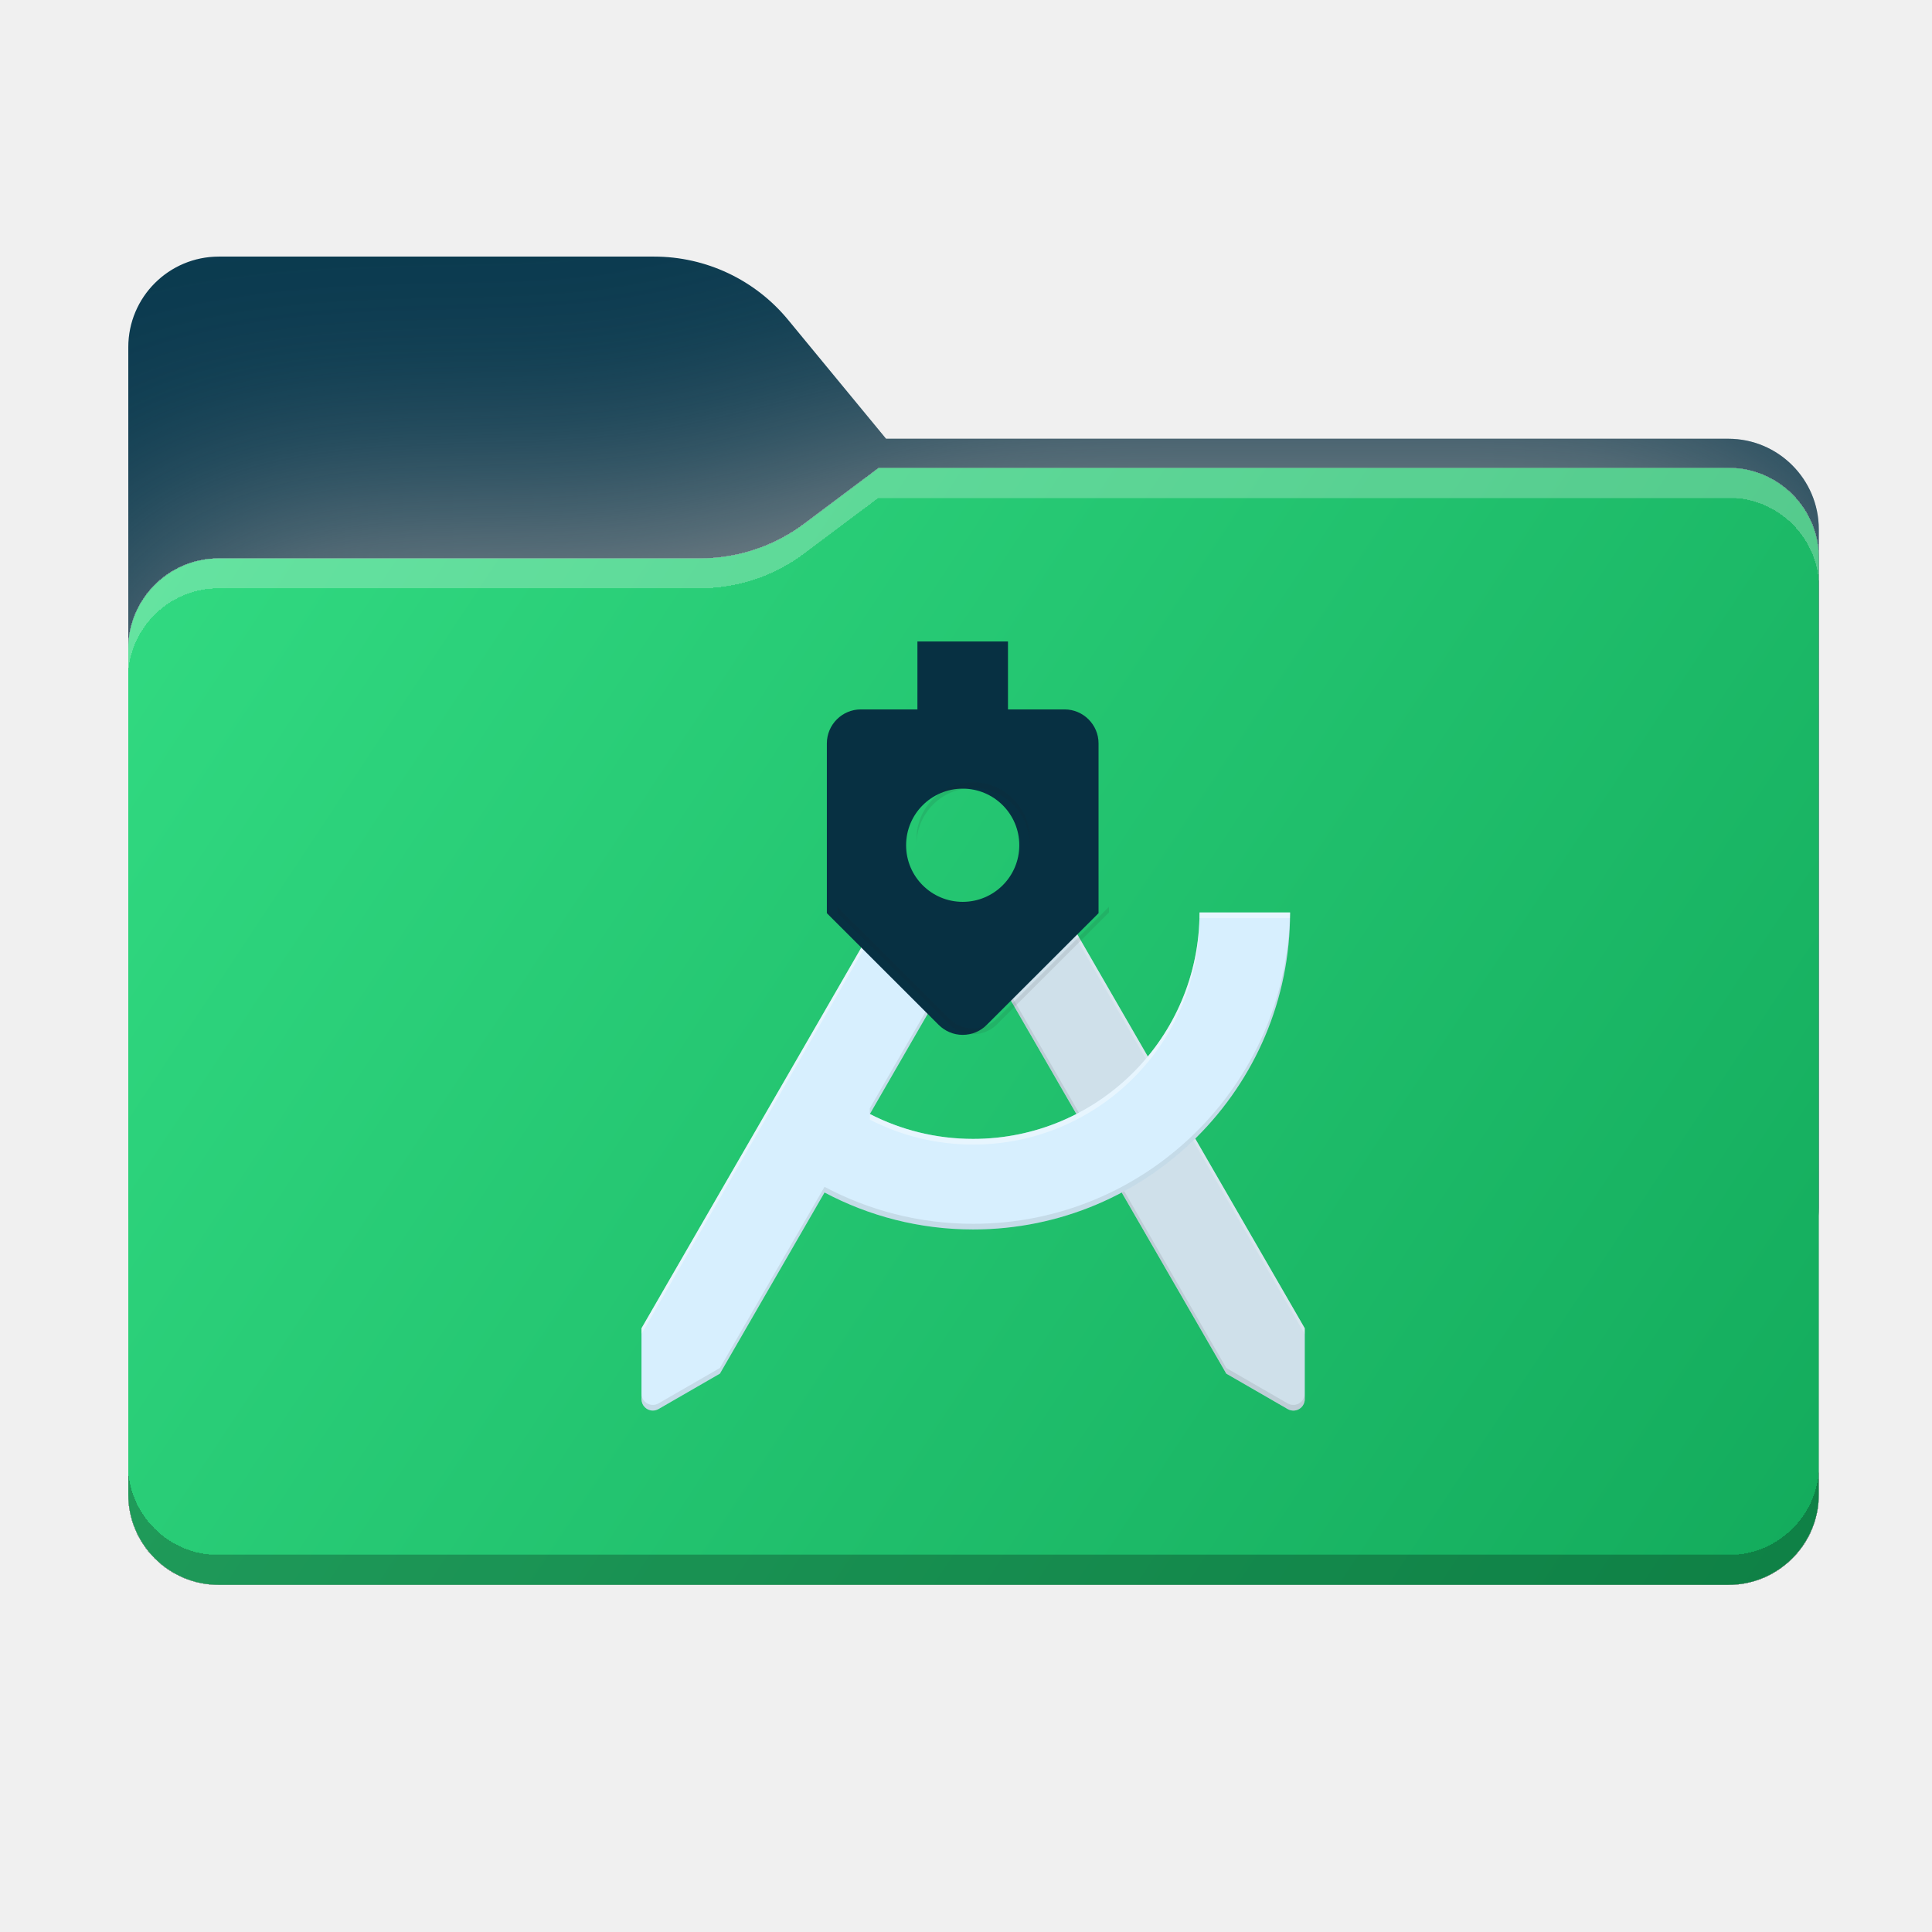
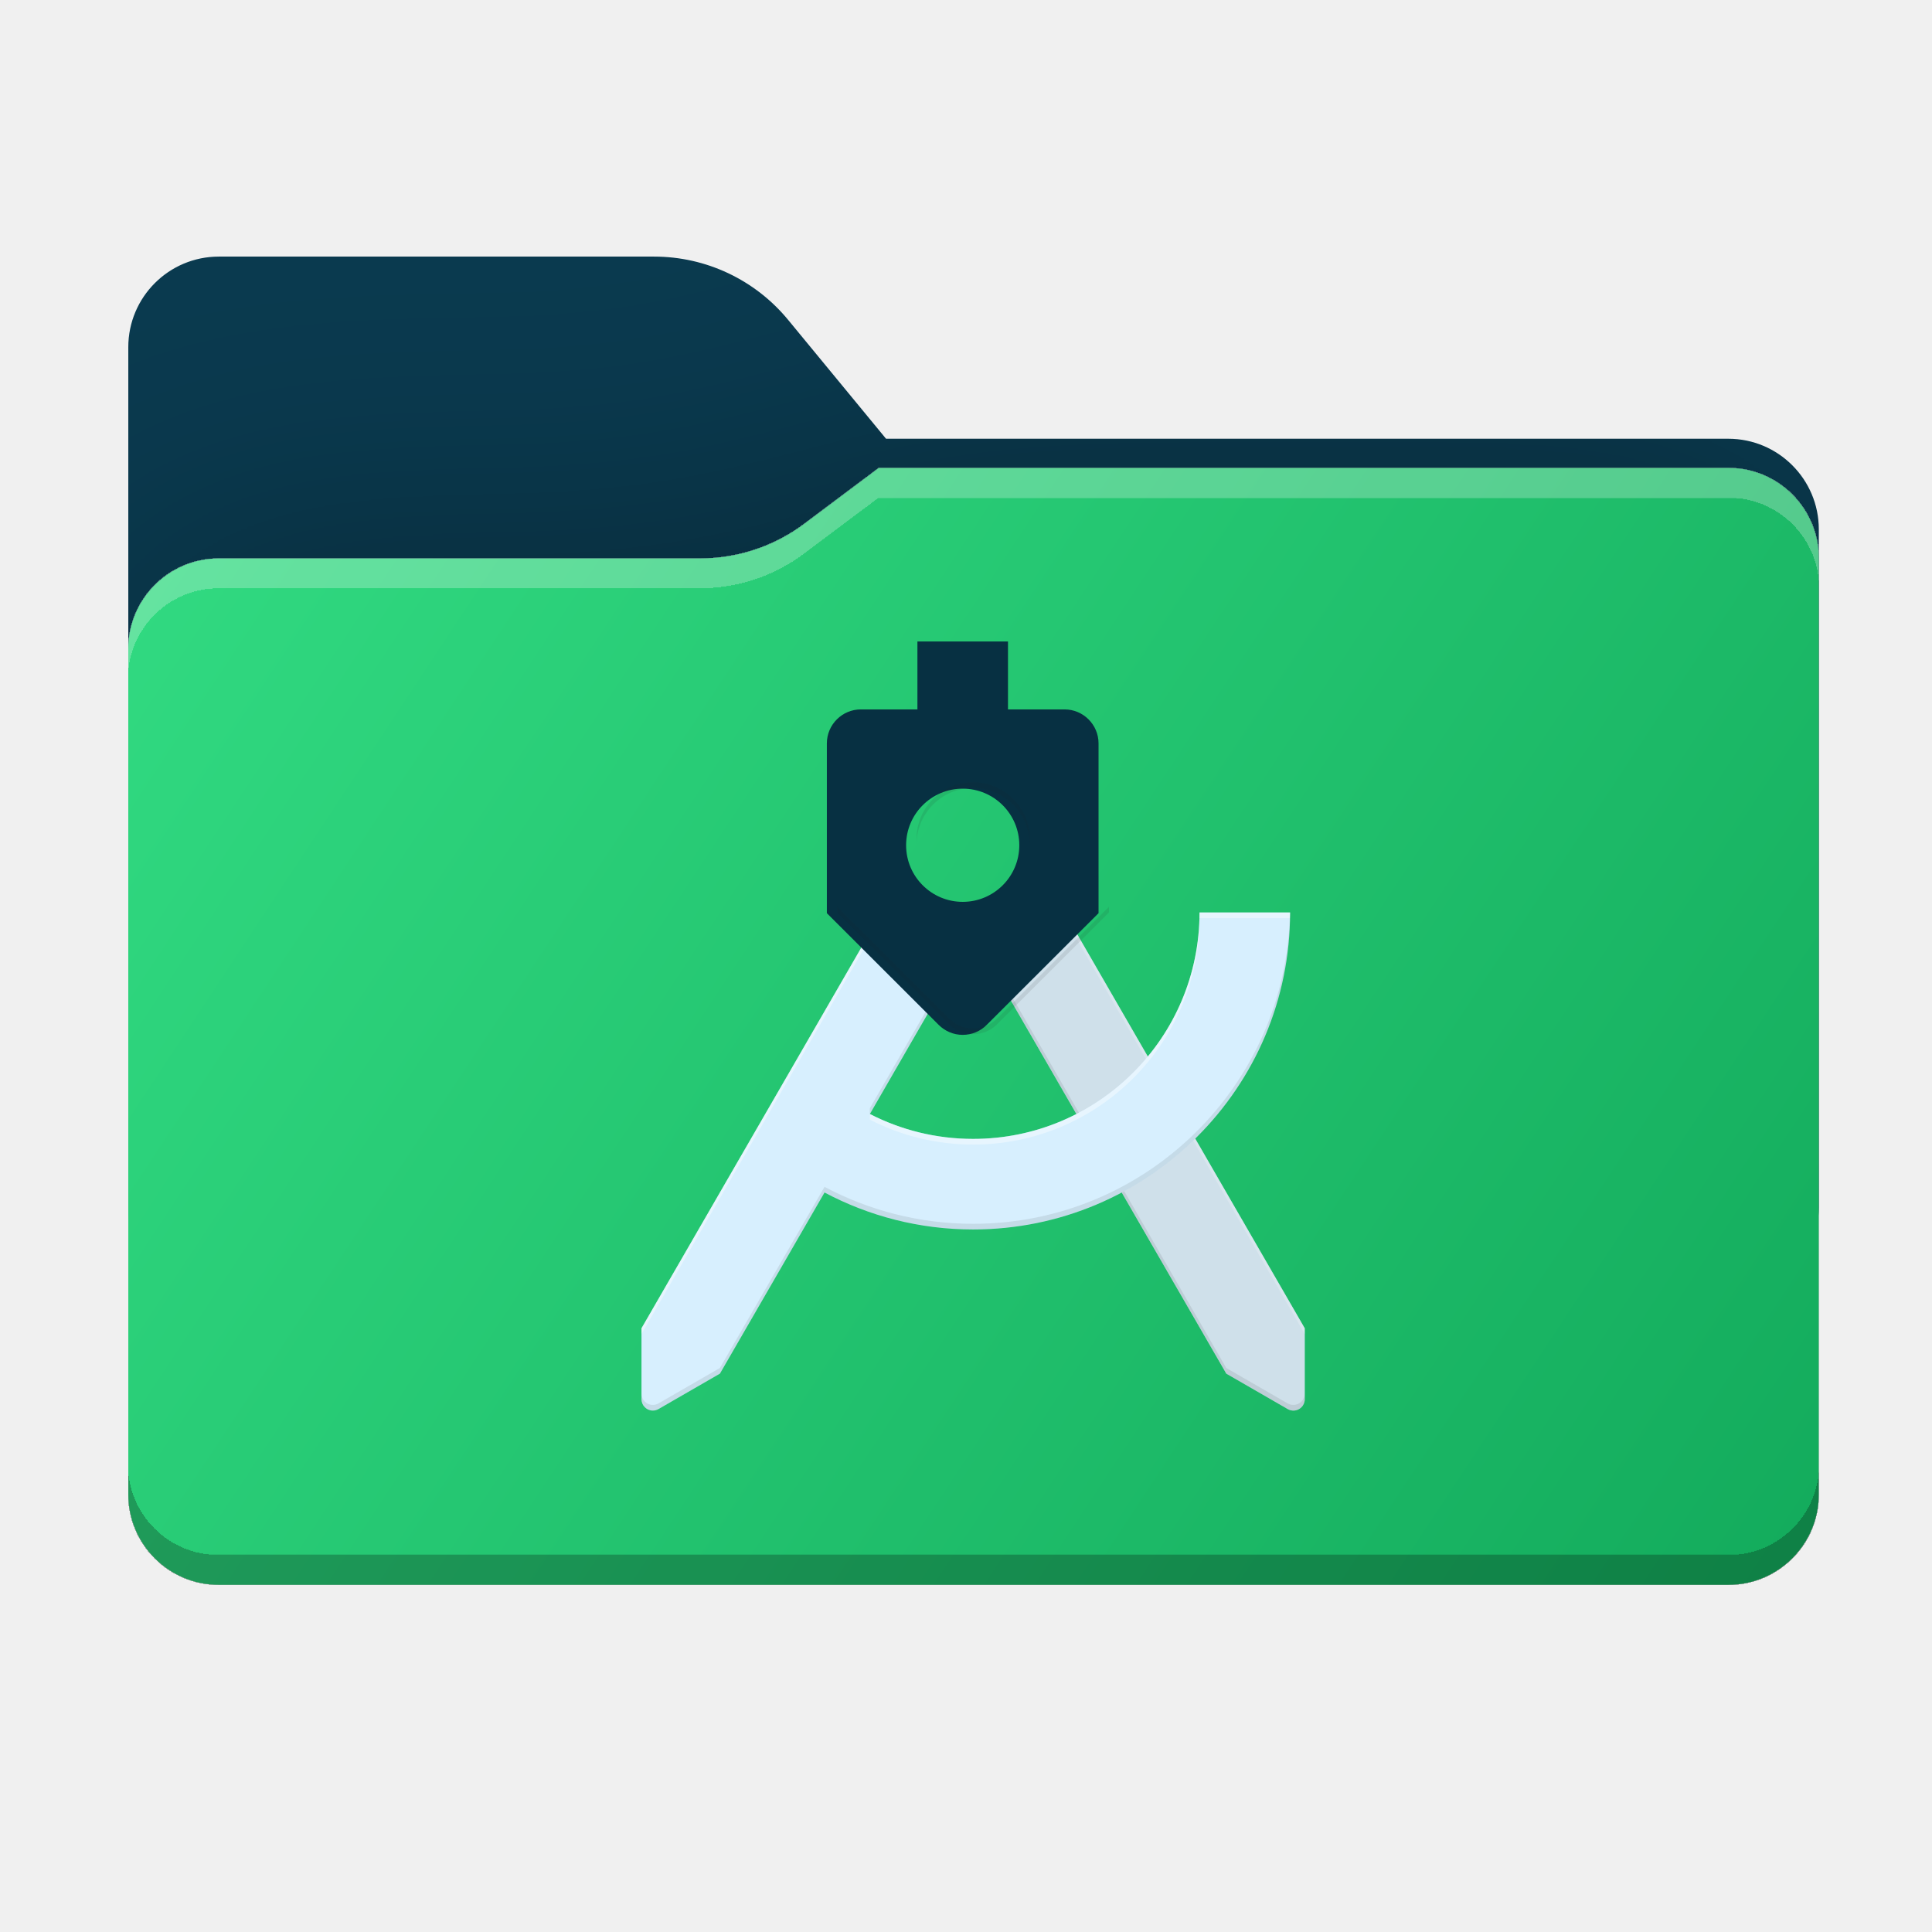
<svg xmlns="http://www.w3.org/2000/svg" width="256" height="256" viewBox="0 0 256 256" fill="none">
  <path fill-rule="evenodd" clip-rule="evenodd" d="M104.425 42.378C100.056 37.073 93.544 34 86.671 34H29C22.373 34 17 39.373 17 46V58.137V68.2V160C17 166.627 22.373 172 29 172H229C235.627 172 241 166.627 241 160V70.137C241 63.51 235.627 58.137 229 58.137H117.404L104.425 42.378Z" fill="#0A3A4F" />
-   <mask id="mask0_67_2263" style="mask-type:alpha" maskUnits="userSpaceOnUse" x="17" y="34" width="224" height="138">
-     <path fill-rule="evenodd" clip-rule="evenodd" d="M104.425 42.378C100.056 37.073 93.544 34 86.671 34H29C22.373 34 17 39.373 17 46V58.137V68.2V160C17 166.627 22.373 172 29 172H229C235.627 172 241 166.627 241 160V70.137C241 63.51 235.627 58.137 229 58.137H117.404L104.425 42.378Z" fill="url(#paint0_linear_67_2263)" />
+   <mask id="mask0_510_12063" style="mask-type:alpha" maskUnits="userSpaceOnUse" x="17" y="34" width="224" height="138">
+     <path fill-rule="evenodd" clip-rule="evenodd" d="M104.425 42.378C100.056 37.073 93.544 34 86.671 34H29C22.373 34 17 39.373 17 46V58.137V68.2V160C17 166.627 22.373 172 29 172H229C235.627 172 241 166.627 241 160V70.137C241 63.51 235.627 58.137 229 58.137H117.404L104.425 42.378Z" fill="url(#paint0_linear_510_12063)" />
  </mask>
-   <g mask="url(#mask0_67_2263)">
-     <g style="mix-blend-mode:multiply" filter="url(#filter0_f_67_2263)">
-       <path fill-rule="evenodd" clip-rule="evenodd" d="M92.789 74C97.764 74 102.605 72.387 106.586 69.402L116.459 62H229C235.627 62 241 67.373 241 74V108V160C241 166.627 235.627 172 229 172H29C22.373 172 17 166.627 17 160L17 108V86C17 79.373 22.373 74 29 74H87H92.789Z" fill="#A6A1A1" />
+   <g mask="url(#mask0_510_12063)">
+     <g style="mix-blend-mode:multiply" filter="url(#filter0_f_510_12063)">
+       <path fill-rule="evenodd" clip-rule="evenodd" d="M92.789 74C97.764 74 102.605 72.387 106.586 69.402L116.459 62H229C235.627 62 241 67.373 241 74V108V160C241 166.627 235.627 172 229 172H29C22.373 172 17 166.627 17 160L17 108V86C17 79.373 22.373 74 29 74H87H92.789Z" fill="black" fill-opacity="0.3" />
    </g>
  </g>
-   <g filter="url(#filter1_ii_67_2263)">
-     <path fill-rule="evenodd" clip-rule="evenodd" d="M92.789 74C97.764 74 102.605 72.387 106.586 69.402L116.459 62H229C235.627 62 241 67.373 241 74V108V198C241 204.627 235.627 210 229 210H29C22.373 210 17 204.627 17 198L17 108V86C17 79.373 22.373 74 29 74H87H92.789Z" fill="url(#paint1_linear_67_2263)" />
+   <g filter="url(#filter1_ii_510_12063)">
+     <path fill-rule="evenodd" clip-rule="evenodd" d="M92.789 74C97.764 74 102.605 72.387 106.586 69.402L116.459 62H229C235.627 62 241 67.373 241 74V108V198C241 204.627 235.627 210 229 210H29C22.373 210 17 204.627 17 198L17 108V86C17 79.373 22.373 74 29 74H87H92.789Z" fill="url(#paint1_linear_510_12063)" />
  </g>
  <path d="M141.07 120.91H127.21L162.49 182.012L170.627 186.707C170.852 186.835 171.107 186.91 171.385 186.91C172.21 186.91 172.885 186.235 172.885 185.41V176.005L141.07 120.91Z" fill="#D7EFFE" />
  <path opacity="0.3" d="M141.07 120.91H127.21L162.49 182.012L170.627 186.707C170.852 186.835 171.107 186.91 171.385 186.91C172.21 186.91 172.885 186.235 172.885 185.41V176.005L141.07 120.91Z" fill="#BDBDBD" />
  <path d="M172.878 176.005L141.07 120.91H140.635L172.878 176.755V176.005Z" fill="white" fill-opacity="0.2" />
  <path d="M171.377 186.16C171.1 186.16 170.845 186.085 170.62 185.957L162.482 181.262L127.645 120.91H127.21L162.49 182.012L170.627 186.707C170.852 186.835 171.107 186.91 171.385 186.91C172.21 186.91 172.885 186.235 172.885 185.41V184.66C172.877 185.485 172.202 186.16 171.377 186.16Z" fill="#212121" fill-opacity="0.1" />
  <path d="M158.943 120.91C158.943 137.477 145.51 150.91 128.943 150.91C124.015 150.91 119.365 149.717 115.263 147.61L128.943 123.91L130.675 120.91H116.815L85 176.005V185.41C85 186.235 85.675 186.91 86.5 186.91C86.778 186.91 87.032 186.835 87.257 186.707L95.395 182.012L109.255 158.012C115.128 161.132 121.825 162.91 128.943 162.91C152.14 162.91 170.943 144.107 170.943 120.91H158.943Z" fill="#D7EFFE" />
  <path d="M116.815 120.91L85 176.005V176.755L117.25 120.91H116.815ZM128.943 150.91C124.015 150.91 119.365 149.717 115.263 147.61V148.36C119.365 150.467 124.015 151.66 128.943 151.66C145.51 151.66 158.943 138.227 158.943 121.66H170.92C170.928 121.412 170.943 121.165 170.943 120.91H158.943C158.943 137.477 145.51 150.91 128.943 150.91Z" fill="white" fill-opacity="0.4" />
  <path d="M130.675 120.91H130.24L115.255 146.86V147.61L130.675 120.91ZM170.92 120.91C170.515 143.755 151.885 162.16 128.943 162.16C121.825 162.16 115.128 160.382 109.255 157.262L95.395 181.262L87.257 185.957C87.032 186.085 86.778 186.16 86.5 186.16C85.675 186.16 85 185.485 85 184.66V185.41C85 186.235 85.675 186.91 86.5 186.91C86.778 186.91 87.032 186.835 87.257 186.707L95.395 182.012L109.255 158.012C115.128 161.132 121.825 162.91 128.943 162.91C152.14 162.91 170.943 144.107 170.943 120.91H170.92Z" fill="#212121" fill-opacity="0.1" />
  <path d="M141.063 94H133.563V85H121.563V94H114.063C111.588 94 109.563 96.025 109.563 98.5V121L124.383 135.805C125.2 136.615 126.318 137.125 127.563 137.125C128.808 137.125 129.933 136.623 130.743 135.805L145.563 121V98.5C145.563 96.025 143.538 94 141.063 94ZM127.563 119.5C123.423 119.5 120.063 116.14 120.063 112C120.063 107.86 123.423 104.5 127.563 104.5C131.703 104.5 135.063 107.86 135.063 112C135.063 116.14 131.703 119.5 127.563 119.5Z" fill="#073042" />
  <path d="M128.943 104.41C133.083 104.41 136.443 107.77 136.443 111.91V111.16C136.443 107.02 133.083 103.66 128.943 103.66C124.803 103.66 121.443 107.02 121.443 111.16V111.91C121.443 107.77 124.803 104.41 128.943 104.41ZM132.123 134.965C131.305 135.775 130.188 136.285 128.943 136.285C127.698 136.285 126.573 135.783 125.763 134.965L110.943 120.16V120.91L125.763 135.715C126.58 136.525 127.698 137.035 128.943 137.035C130.188 137.035 131.313 136.533 132.123 135.715L146.943 120.91V120.16L132.123 134.965Z" fill="#212121" fill-opacity="0.1" />
  <defs>
-     <filter id="filter0_f_67_2263" x="-20" y="25" width="298" height="184" filterUnits="userSpaceOnUse" color-interpolation-filters="sRGB">
+     <filter id="filter0_f_510_12063" x="-20" y="25" width="298" height="184" filterUnits="userSpaceOnUse" color-interpolation-filters="sRGB">
      <feFlood flood-opacity="0" result="BackgroundImageFix" />
      <feBlend mode="normal" in="SourceGraphic" in2="BackgroundImageFix" result="shape" />
-       <feGaussianBlur stdDeviation="18.5" result="effect1_foregroundBlur_67_2263" />
+       <feGaussianBlur stdDeviation="18.5" result="effect1_foregroundBlur_510_12063" />
    </filter>
-     <filter id="filter1_ii_67_2263" x="17" y="62" width="224" height="148" filterUnits="userSpaceOnUse" color-interpolation-filters="sRGB">
+     <filter id="filter1_ii_510_12063" x="17" y="62" width="224" height="148" filterUnits="userSpaceOnUse" color-interpolation-filters="sRGB">
      <feFlood flood-opacity="0" result="BackgroundImageFix" />
      <feBlend mode="normal" in="SourceGraphic" in2="BackgroundImageFix" result="shape" />
      <feColorMatrix in="SourceAlpha" type="matrix" values="0 0 0 0 0 0 0 0 0 0 0 0 0 0 0 0 0 0 127 0" result="hardAlpha" />
      <feOffset dy="-4" />
      <feComposite in2="hardAlpha" operator="arithmetic" k2="-1" k3="1" />
      <feColorMatrix type="matrix" values="0 0 0 0 0 0 0 0 0 0 0 0 0 0 0 0 0 0 0.25 0" />
-       <feBlend mode="normal" in2="shape" result="effect1_innerShadow_67_2263" />
+       <feBlend mode="normal" in2="shape" result="effect1_innerShadow_510_12063" />
      <feColorMatrix in="SourceAlpha" type="matrix" values="0 0 0 0 0 0 0 0 0 0 0 0 0 0 0 0 0 0 127 0" result="hardAlpha" />
      <feOffset dy="4" />
      <feComposite in2="hardAlpha" operator="arithmetic" k2="-1" k3="1" />
      <feColorMatrix type="matrix" values="0 0 0 0 1 0 0 0 0 1 0 0 0 0 1 0 0 0 0.25 0" />
-       <feBlend mode="normal" in2="effect1_innerShadow_67_2263" result="effect2_innerShadow_67_2263" />
+       <feBlend mode="normal" in2="effect1_innerShadow_510_12063" result="effect2_innerShadow_510_12063" />
    </filter>
-     <linearGradient id="paint0_linear_67_2263" x1="17" y1="34" x2="197.768" y2="215.142" gradientUnits="userSpaceOnUse">
+     <linearGradient id="paint0_linear_510_12063" x1="17" y1="34" x2="197.768" y2="215.142" gradientUnits="userSpaceOnUse">
      <stop stop-color="#05815D" />
      <stop offset="1" stop-color="#0C575F" />
    </linearGradient>
-     <linearGradient id="paint1_linear_67_2263" x1="17" y1="62" x2="241" y2="210" gradientUnits="userSpaceOnUse">
+     <linearGradient id="paint1_linear_510_12063" x1="17" y1="62" x2="241" y2="210" gradientUnits="userSpaceOnUse">
      <stop stop-color="#32DB82" />
      <stop offset="1" stop-color="#13AB5C" />
    </linearGradient>
  </defs>
</svg>
